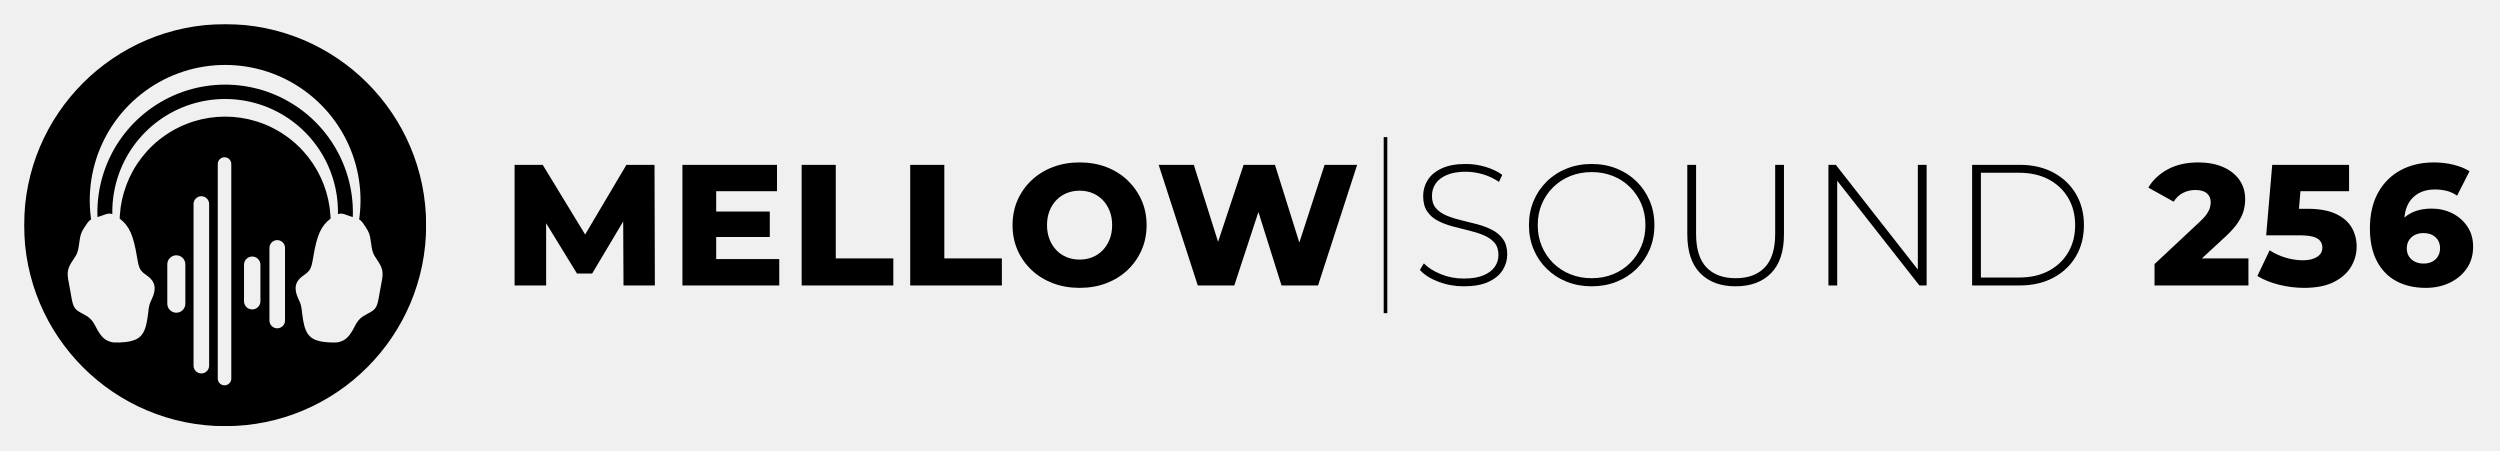
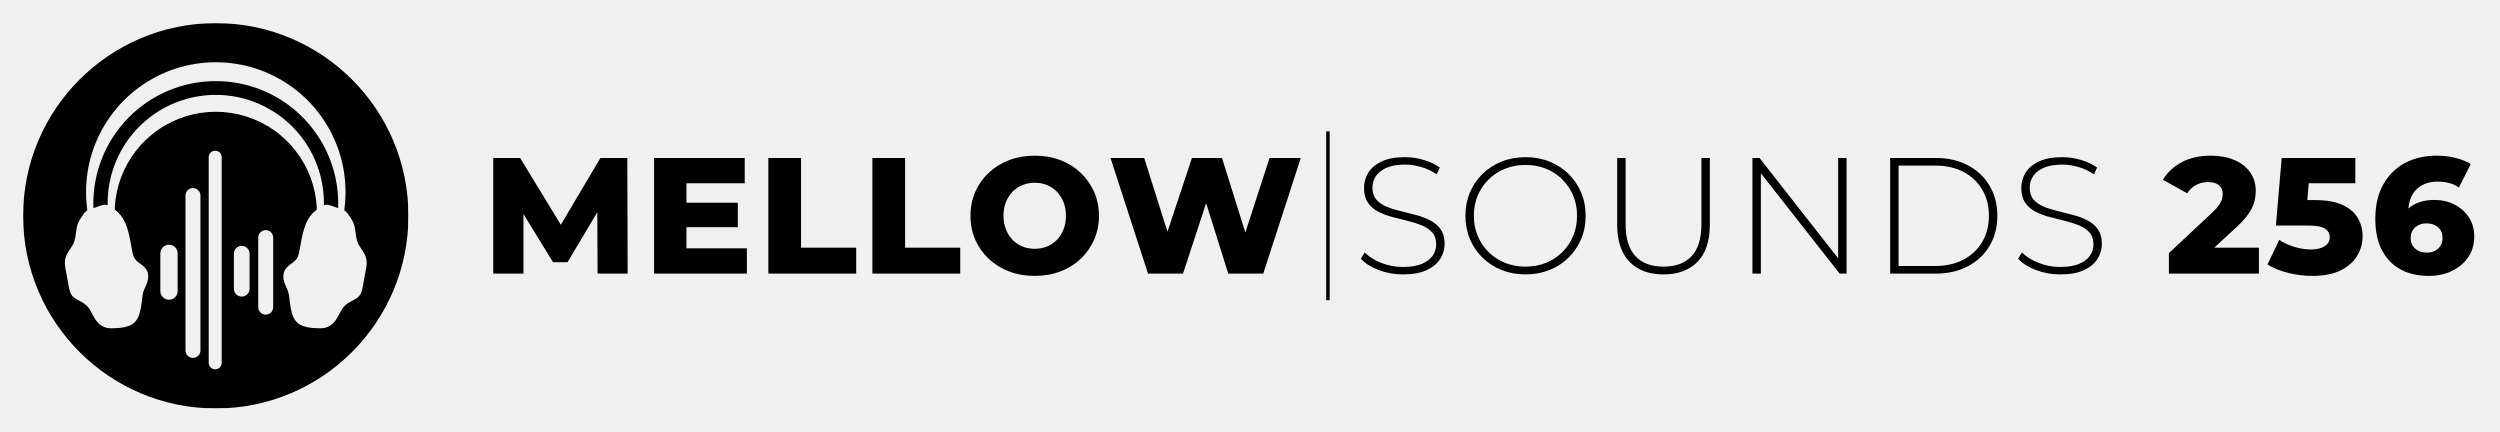
- <svg xmlns="http://www.w3.org/2000/svg" viewBox="-58.8 -123.3 6094.0 1097.6" width="6094" height="1097.6">
+ <svg xmlns="http://www.w3.org/2000/svg" viewBox="-58.8 -123.3 6358.2 1097.6" width="6358.2" height="1097.6">
  <g transform="translate(490 0)">
    <mask id="h" maskUnits="userSpaceOnUse" x="-490" y="-64.5" width="980" height="980">
      <rect x="-490" y="-64.5" width="980" height="980" fill="#fff" />
      <path fill="#000" fill-rule="nonzero" d="M-312.85 470A330.0 330.0 0 1 1 312.85 470L302.08 470A311.4 311.4 0 1 0 -302.08 470Z M-260.88 480A275.0 275.0 0 1 1 260.88 480L249.66 480A257.2 257.2 0 1 0 -249.66 480Z M-276.7 710.7C-294.3 706.1 -303.0 697.5 -316.4 671.3C-323.9 656.6 -330.9 649.8 -346.9 641.6C-368.1 630.7 -370.5 626.9 -376.0 593.9C-377.6 584.3 -379.9 571.9 -381.0 566.4C-386.5 540.1 -384.6 530.4 -369.4 508.5C-359.9 494.8 -358.4 490.0 -354.6 462.0C-352.8 449.0 -350.6 442.9 -343.4 431.5C-332.2 413.5 -328.4 410.4 -313.2 406.4C-307.9 404.9 -300.1 402.4 -296.0 400.7C-281.0 394.7 -274.5 396.2 -257.0 409.6C-233.4 427.7 -223.7 449.4 -214.5 505.0C-210.0 532.1 -207.4 536.8 -191.0 548.1C-170.6 562.0 -166.6 579.7 -178.2 604.5C-185.2 619.4 -185.5 620.5 -188.0 642.6C-193.3 688.0 -203.6 703.0 -233.8 709.1C-246.4 711.6 -269.6 712.5 -276.7 710.7Z M276.7 710.7C269.6 712.5 246.4 711.6 233.8 709.1C203.6 703.0 193.3 688.0 188.0 642.6C185.5 620.5 185.2 619.4 178.2 604.5C166.6 579.7 170.6 562.0 191.0 548.1C207.4 536.8 210.0 532.1 214.5 505.0C223.7 449.4 233.4 427.7 257.0 409.6C274.5 396.2 281.0 394.7 296.0 400.7C300.1 402.4 307.9 404.9 313.2 406.4C328.4 410.4 332.2 413.5 343.4 431.5C350.6 442.9 352.8 449.0 354.6 462.0C358.4 490.0 359.9 494.8 369.4 508.5C384.6 530.4 386.5 540.1 381.0 566.4C379.9 571.9 377.6 584.3 376.0 593.9C370.5 626.9 368.1 630.7 346.9 641.6C330.9 649.8 323.9 656.6 316.4 671.3C303.0 697.5 294.3 706.1 276.7 710.7Z M-141.00 521.0A22.0 22.0 0 0 1 -97.00 521.0V617.0A22.0 22.0 0 0 1 -141.00 617.0Z M-77.00 374.0A19.0 19.0 0 0 1 -39.00 374.0V768.0A19.0 19.0 0 0 1 -77.00 768.0Z M-18.00 276.5A16.5 16.5 0 0 1 15.00 276.5V799.5A16.5 16.5 0 0 1 -18.00 799.5Z M46.00 522.0A20.0 20.0 0 0 1 86.00 522.0V611.0A20.0 20.0 0 0 1 46.00 611.0Z M108.00 481.0A19.0 19.0 0 0 1 146.00 481.0V658.0A19.0 19.0 0 0 1 108.00 658.0Z" />
    </mask>
    <circle cx="0" cy="425.5" r="490" fill="#000000" mask="url(#h)" />
  </g>
  <path fill="#000000" transform="translate(1166.2 572.5)" d="M29.4 0.0V-294.0H97.86L219.66 -94.08H183.54L301.98 -294.0H370.44L371.28 0.0H294.84L294.0 -177.66H307.02L218.4 -28.98H181.44L90.3 -177.66H106.26V0.0ZM438.48 0.0V-294.0H669.06V-229.74H520.8V-64.26H674.52V0.0ZM514.92 -118.02V-180.18H651.42V-118.02ZM729.12 0.0V-294.0H812.28V-65.94H952.56V0.0ZM993.72 0.0V-294.0H1076.88V-65.94H1217.16V0.0ZM1406.58 5.88Q1371.3 5.88 1341.48 -5.46Q1311.66 -16.8 1289.61 -37.59Q1267.56 -58.38 1255.38 -86.1Q1243.2 -113.82 1243.2 -147.0Q1243.2 -180.18 1255.38 -207.9Q1267.56 -235.62 1289.61 -256.41Q1311.66 -277.2 1341.48 -288.54Q1371.3 -299.88 1406.58 -299.88Q1442.28 -299.88 1471.89 -288.54Q1501.5 -277.2 1523.34 -256.41Q1545.18 -235.62 1557.57 -207.9Q1569.96 -180.18 1569.96 -147.0Q1569.96 -113.82 1557.57 -85.89Q1545.18 -57.96 1523.34 -37.38Q1501.5 -16.8 1471.89 -5.46Q1442.28 5.88 1406.58 5.88ZM1406.58 -63.0Q1423.38 -63.0 1437.87 -68.88Q1452.36 -74.76 1463.07 -85.89Q1473.78 -97.02 1479.87 -112.56Q1485.96 -128.1 1485.96 -147.0Q1485.96 -166.32 1479.87 -181.65Q1473.78 -196.98 1463.07 -208.11Q1452.36 -219.24 1437.87 -225.12Q1423.38 -231.0 1406.58 -231.0Q1389.78 -231.0 1375.29 -225.12Q1360.8 -219.24 1350.09 -208.11Q1339.38 -196.98 1333.29 -181.65Q1327.2 -166.32 1327.2 -147.0Q1327.2 -128.1 1333.29 -112.56Q1339.38 -97.02 1350.09 -85.89Q1360.8 -74.76 1375.29 -68.88Q1389.78 -63.0 1406.58 -63.0ZM1694.7 0.0 1599.36 -294.0H1685.04L1765.26 -39.48H1722L1806.42 -294.0H1882.86L1962.66 -39.48H1921.08L2003.82 -294.0H2083.2L1987.86 0.0H1898.82L1830.78 -216.3H1854.72L1783.74 0.0Z" />
  <rect x="3314.1" y="210.9" width="8.8" height="429.2" fill="#000000" />
-   <path fill="#000000" transform="translate(3380.9 572.5)" d="M128.52 2.1Q95.76 2.1 66.57 -9.03Q37.38 -20.16 21.42 -37.8L31.08 -53.76Q46.2 -38.22 72.45 -27.51Q98.7 -16.8 128.1 -16.8Q157.5 -16.8 176.19 -24.57Q194.88 -32.34 203.91 -45.36Q212.94 -58.38 212.94 -74.34Q212.94 -93.24 202.86 -104.58Q192.78 -115.92 176.4 -122.64Q160.02 -129.36 140.7 -133.98Q121.38 -138.6 101.64 -143.85Q81.9 -149.1 65.52 -157.5Q49.14 -165.9 39.27 -180.39Q29.4 -194.88 29.4 -217.98Q29.4 -238.98 40.32 -256.62Q51.24 -274.26 74.34 -285.18Q97.44 -296.1 133.56 -296.1Q157.92 -296.1 181.65 -288.96Q205.38 -281.82 222.18 -269.64L214.2 -252.42Q195.72 -265.02 174.51 -271.11Q153.3 -277.2 133.56 -277.2Q105.42 -277.2 86.94 -269.22Q68.46 -261.24 59.64 -248.01Q50.82 -234.78 50.82 -218.4Q50.82 -199.5 60.69 -188.16Q70.56 -176.82 86.94 -170.1Q103.32 -163.38 123.06 -158.76Q142.8 -154.14 162.12 -148.89Q181.44 -143.64 197.82 -135.24Q214.2 -126.84 224.28 -112.56Q234.36 -98.28 234.36 -75.6Q234.36 -55.02 223.02 -37.17Q211.68 -19.32 188.37 -8.61Q165.06 2.1 128.52 2.1ZM440.16 2.1Q407.4 2.1 379.47 -9.03Q351.54 -20.16 330.75 -40.53Q309.96 -60.9 298.62 -87.99Q287.28 -115.08 287.28 -147.0Q287.28 -178.92 298.62 -206.01Q309.96 -233.1 330.75 -253.47Q351.54 -273.84 379.47 -284.97Q407.4 -296.1 440.16 -296.1Q472.92 -296.1 500.85 -284.97Q528.78 -273.84 549.36 -253.68Q569.94 -233.52 581.49 -206.43Q593.04 -179.34 593.04 -147.0Q593.04 -114.66 581.49 -87.57Q569.94 -60.48 549.36 -40.32Q528.78 -20.16 500.85 -9.03Q472.92 2.1 440.16 2.1ZM440.16 -17.64Q468.3 -17.64 492.24 -27.3Q516.18 -36.96 533.82 -54.6Q551.46 -72.24 561.33 -95.76Q571.2 -119.28 571.2 -147.0Q571.2 -175.14 561.33 -198.45Q551.46 -221.76 533.82 -239.4Q516.18 -257.04 492.24 -266.7Q468.3 -276.36 440.16 -276.36Q412.02 -276.36 388.08 -266.7Q364.14 -257.04 346.29 -239.4Q328.44 -221.76 318.57 -198.45Q308.7 -175.14 308.7 -147.0Q308.7 -119.28 318.57 -95.76Q328.44 -72.24 346.29 -54.6Q364.14 -36.96 388.08 -27.3Q412.02 -17.64 440.16 -17.64ZM790.86 2.1Q736.26 2.1 704.76 -29.82Q673.26 -61.74 673.26 -124.74V-294.0H694.68V-125.58Q694.68 -70.56 719.88 -44.1Q745.08 -17.64 791.28 -17.64Q837.06 -17.64 862.26 -44.1Q887.46 -70.56 887.46 -125.58V-294.0H908.88V-124.74Q908.88 -61.74 877.38 -29.82Q845.88 2.1 790.86 2.1ZM1017.24 0.0V-294.0H1035.3L1244.88 -26.46H1235.22V-294.0H1256.64V0.0H1239.0L1029.0 -267.54H1038.66V0.0ZM1367.52 0.0V-294.0H1483.86Q1530.48 -294.0 1565.76 -275.1Q1601.04 -256.2 1620.57 -223.02Q1640.1 -189.84 1640.1 -147.0Q1640.1 -104.16 1620.57 -70.98Q1601.04 -37.8 1565.76 -18.9Q1530.48 0.0 1483.86 0.0ZM1388.94 -19.32H1482.18Q1523.76 -19.32 1554.42 -35.7Q1585.08 -52.08 1601.88 -80.85Q1618.68 -109.62 1618.68 -147.0Q1618.68 -184.38 1601.88 -213.15Q1585.08 -241.92 1554.42 -258.3Q1523.76 -274.68 1482.18 -274.68H1388.94Z" />
-   <path fill="#000000" transform="translate(5180.5 572.5)" d="M12.6 0.0V-52.08L122.64 -154.98Q134.4 -165.9 140.07 -174.3Q145.74 -182.7 147.63 -189.63Q149.52 -196.56 149.52 -202.44Q149.52 -216.72 140.07 -224.7Q130.62 -232.68 111.72 -232.68Q95.76 -232.68 81.9 -225.54Q68.04 -218.4 59.22 -204.12L-2.52 -238.56Q13.86 -266.28 44.94 -283.08Q76.02 -299.88 119.28 -299.88Q153.3 -299.88 178.92 -288.96Q204.54 -278.04 219.03 -257.88Q233.52 -237.72 233.52 -210.42Q233.52 -196.14 229.74 -182.07Q225.96 -168.0 215.25 -152.25Q204.54 -136.5 183.54 -117.18L96.18 -36.54L82.32 -65.94H241.5V0.0ZM377.16 5.88Q346.92 5.88 316.26 -1.68Q285.6 -9.24 263.34 -23.1L293.16 -85.68Q311.22 -73.92 332.43 -67.62Q353.64 -61.32 374.64 -61.32Q395.64 -61.32 408.66 -69.51Q421.68 -77.7 421.68 -92.4Q421.68 -101.22 416.64 -108.15Q411.6 -115.08 399.42 -118.65Q387.24 -122.22 364.56 -122.22H284.76L299.46 -294.0H486.78V-229.74H328.86L371.28 -266.28L361.62 -150.36L319.2 -186.9H384.3Q427.98 -186.9 454.44 -174.51Q480.9 -162.12 493.08 -141.33Q505.26 -120.54 505.26 -94.5Q505.26 -68.46 491.61 -45.57Q477.96 -22.68 449.82 -8.4Q421.68 5.88 377.16 5.88ZM673.68 5.88Q632.52 5.88 602.07 -10.5Q571.62 -26.88 554.61 -59.22Q537.6 -91.56 537.6 -139.02Q537.6 -190.26 557.55 -226.17Q577.5 -262.08 612.57 -280.98Q647.64 -299.88 693.84 -299.88Q718.62 -299.88 741.51 -294.21Q764.4 -288.54 780.36 -278.46L750.12 -218.82Q737.52 -227.64 723.87 -230.79Q710.22 -233.94 695.94 -233.94Q661.92 -233.94 641.55 -213.36Q621.18 -192.78 621.18 -153.3Q621.18 -146.16 621.39 -138.39Q621.6 -130.62 622.86 -122.64L601.86 -139.86Q610.26 -155.4 622.23 -165.9Q634.2 -176.4 650.79 -181.86Q667.38 -187.32 687.96 -187.32Q715.68 -187.32 738.57 -175.77Q761.46 -164.22 775.32 -143.43Q789.18 -122.64 789.18 -94.5Q789.18 -63.84 773.64 -41.37Q758.1 -18.9 732.06 -6.51Q706.02 5.88 673.68 5.88ZM668.64 -53.34Q680.4 -53.34 689.43 -57.96Q698.46 -62.58 703.5 -70.98Q708.54 -79.38 708.54 -90.72Q708.54 -107.52 697.41 -117.6Q686.28 -127.68 668.22 -127.68Q656.04 -127.68 647.01 -123.06Q637.98 -118.44 632.73 -110.04Q627.48 -101.64 627.48 -90.3Q627.48 -79.38 632.52 -71.19Q637.56 -63.0 646.8 -58.17Q656.04 -53.34 668.64 -53.34Z" />
+   <path fill="#000000" transform="translate(3380.9 572.5)" d="M128.52 2.1Q95.76 2.1 66.57 -9.03Q37.38 -20.16 21.42 -37.8L31.08 -53.76Q46.2 -38.22 72.45 -27.51Q98.7 -16.8 128.1 -16.8Q157.5 -16.8 176.19 -24.57Q194.88 -32.34 203.91 -45.36Q212.94 -58.38 212.94 -74.34Q212.94 -93.24 202.86 -104.58Q192.78 -115.92 176.4 -122.64Q160.02 -129.36 140.7 -133.98Q121.38 -138.6 101.64 -143.85Q81.9 -149.1 65.52 -157.5Q49.14 -165.9 39.27 -180.39Q29.4 -194.88 29.4 -217.98Q29.4 -238.98 40.32 -256.62Q51.24 -274.26 74.34 -285.18Q97.44 -296.1 133.56 -296.1Q157.92 -296.1 181.65 -288.96Q205.38 -281.82 222.18 -269.64L214.2 -252.42Q195.72 -265.02 174.51 -271.11Q153.3 -277.2 133.56 -277.2Q105.42 -277.2 86.94 -269.22Q68.46 -261.24 59.64 -248.01Q50.82 -234.78 50.82 -218.4Q50.82 -199.5 60.69 -188.16Q70.56 -176.82 86.94 -170.1Q103.32 -163.38 123.06 -158.76Q142.8 -154.14 162.12 -148.89Q181.44 -143.64 197.82 -135.24Q214.2 -126.84 224.28 -112.56Q234.36 -98.28 234.36 -75.6Q234.36 -55.02 223.02 -37.17Q211.68 -19.32 188.37 -8.61Q165.06 2.1 128.52 2.1ZM440.16 2.1Q407.4 2.1 379.47 -9.03Q351.54 -20.16 330.75 -40.53Q309.96 -60.9 298.62 -87.99Q287.28 -115.08 287.28 -147.0Q287.28 -178.92 298.62 -206.01Q309.96 -233.1 330.75 -253.47Q351.54 -273.84 379.47 -284.97Q407.4 -296.1 440.16 -296.1Q472.92 -296.1 500.85 -284.97Q528.78 -273.84 549.36 -253.68Q569.94 -233.52 581.49 -206.43Q593.04 -179.34 593.04 -147.0Q593.04 -114.66 581.49 -87.57Q569.94 -60.48 549.36 -40.32Q528.78 -20.16 500.85 -9.03Q472.92 2.1 440.16 2.1ZM440.16 -17.64Q468.3 -17.64 492.24 -27.3Q516.18 -36.96 533.82 -54.6Q551.46 -72.24 561.33 -95.76Q571.2 -119.28 571.2 -147.0Q571.2 -175.14 561.33 -198.45Q551.46 -221.76 533.82 -239.4Q516.18 -257.04 492.24 -266.7Q468.3 -276.36 440.16 -276.36Q412.02 -276.36 388.08 -266.7Q364.14 -257.04 346.29 -239.4Q328.44 -221.76 318.57 -198.45Q308.7 -175.14 308.7 -147.0Q308.7 -119.28 318.57 -95.76Q328.44 -72.24 346.29 -54.6Q364.14 -36.96 388.08 -27.3Q412.02 -17.64 440.16 -17.64ZM790.86 2.1Q736.26 2.1 704.76 -29.82Q673.26 -61.74 673.26 -124.74V-294.0H694.68V-125.58Q694.68 -70.56 719.88 -44.1Q745.08 -17.64 791.28 -17.64Q837.06 -17.64 862.26 -44.1Q887.46 -70.56 887.46 -125.58V-294.0H908.88V-124.74Q908.88 -61.74 877.38 -29.82Q845.88 2.1 790.86 2.1ZM1017.24 0.0V-294.0H1035.3L1244.88 -26.46H1235.22V-294.0H1256.64V0.0H1239.0L1029.0 -267.54H1038.66V0.0ZM1367.52 0.0V-294.0H1483.86Q1530.48 -294.0 1565.76 -275.1Q1601.04 -256.2 1620.57 -223.02Q1640.1 -189.84 1640.1 -147.0Q1640.1 -104.16 1620.57 -70.98Q1601.04 -37.8 1565.76 -18.9Q1530.48 0.0 1483.86 0.0ZM1388.94 -19.32H1482.18Q1523.76 -19.32 1554.42 -35.7Q1585.08 -52.08 1601.88 -80.85Q1618.68 -109.62 1618.68 -147.0Q1618.68 -184.38 1601.88 -213.15Q1585.08 -241.92 1554.42 -258.3Q1523.76 -274.68 1482.18 -274.68H1388.94ZM1800.12 2.1Q1767.36 2.1 1738.17 -9.03Q1708.98 -20.16 1693.02 -37.8L1702.68 -53.76Q1717.8 -38.22 1744.05 -27.51Q1770.3 -16.8 1799.7 -16.8Q1829.1 -16.8 1847.79 -24.57Q1866.48 -32.34 1875.51 -45.36Q1884.54 -58.38 1884.54 -74.34Q1884.54 -93.24 1874.46 -104.58Q1864.38 -115.92 1848.0 -122.64Q1831.62 -129.36 1812.3 -133.98Q1792.98 -138.6 1773.24 -143.85Q1753.5 -149.1 1737.12 -157.5Q1720.74 -165.9 1710.87 -180.39Q1701.0 -194.88 1701.0 -217.98Q1701.0 -238.98 1711.92 -256.62Q1722.84 -274.26 1745.94 -285.18Q1769.04 -296.1 1805.16 -296.1Q1829.52 -296.1 1853.25 -288.96Q1876.98 -281.82 1893.78 -269.64L1885.8 -252.42Q1867.32 -265.02 1846.11 -271.11Q1824.9 -277.2 1805.16 -277.2Q1777.02 -277.2 1758.54 -269.22Q1740.06 -261.24 1731.24 -248.01Q1722.42 -234.78 1722.42 -218.4Q1722.42 -199.5 1732.29 -188.16Q1742.16 -176.82 1758.54 -170.1Q1774.92 -163.38 1794.66 -158.76Q1814.4 -154.14 1833.72 -148.89Q1853.04 -143.64 1869.42 -135.24Q1885.8 -126.84 1895.88 -112.56Q1905.96 -98.28 1905.96 -75.6Q1905.96 -55.02 1894.62 -37.17Q1883.28 -19.32 1859.97 -8.61Q1836.66 2.1 1800.12 2.1Z" />
+   <path fill="#000000" transform="translate(5444.7 572.5)" d="M12.6 0.0V-52.08L122.64 -154.98Q134.4 -165.9 140.07 -174.3Q145.74 -182.7 147.63 -189.63Q149.52 -196.56 149.52 -202.44Q149.52 -216.72 140.07 -224.7Q130.62 -232.68 111.72 -232.68Q95.76 -232.68 81.9 -225.54Q68.04 -218.4 59.22 -204.12L-2.52 -238.56Q13.86 -266.28 44.94 -283.08Q76.02 -299.88 119.28 -299.88Q153.3 -299.88 178.92 -288.96Q204.54 -278.04 219.03 -257.88Q233.52 -237.72 233.52 -210.42Q233.52 -196.14 229.74 -182.07Q225.96 -168.0 215.25 -152.25Q204.54 -136.5 183.54 -117.18L96.18 -36.54L82.32 -65.94H241.5V0.0ZM377.16 5.88Q346.92 5.88 316.26 -1.68Q285.6 -9.24 263.34 -23.1L293.16 -85.68Q311.22 -73.92 332.43 -67.62Q353.64 -61.32 374.64 -61.32Q395.64 -61.32 408.66 -69.51Q421.68 -77.7 421.68 -92.4Q421.68 -101.22 416.64 -108.15Q411.6 -115.08 399.42 -118.65Q387.24 -122.22 364.56 -122.22H284.76L299.46 -294.0H486.78V-229.74H328.86L371.28 -266.28L361.62 -150.36L319.2 -186.9H384.3Q427.98 -186.9 454.44 -174.51Q480.9 -162.12 493.08 -141.33Q505.26 -120.54 505.26 -94.5Q505.26 -68.46 491.61 -45.57Q477.96 -22.68 449.82 -8.4Q421.68 5.88 377.16 5.88ZM673.68 5.88Q632.52 5.88 602.07 -10.5Q571.62 -26.88 554.61 -59.22Q537.6 -91.56 537.6 -139.02Q537.6 -190.26 557.55 -226.17Q577.5 -262.08 612.57 -280.98Q647.64 -299.88 693.84 -299.88Q718.62 -299.88 741.51 -294.21Q764.4 -288.54 780.36 -278.46L750.12 -218.82Q737.52 -227.64 723.87 -230.79Q710.22 -233.94 695.94 -233.94Q661.92 -233.94 641.55 -213.36Q621.18 -192.78 621.18 -153.3Q621.18 -146.16 621.39 -138.39Q621.6 -130.62 622.86 -122.64L601.86 -139.86Q610.26 -155.4 622.23 -165.9Q634.2 -176.4 650.79 -181.86Q667.38 -187.32 687.96 -187.32Q715.68 -187.32 738.57 -175.77Q761.46 -164.22 775.32 -143.43Q789.18 -122.64 789.18 -94.5Q789.18 -63.84 773.64 -41.37Q758.1 -18.9 732.06 -6.51Q706.02 5.88 673.68 5.88ZM668.64 -53.34Q680.4 -53.34 689.43 -57.96Q698.46 -62.58 703.5 -70.98Q708.54 -79.38 708.54 -90.72Q708.54 -107.52 697.41 -117.6Q686.28 -127.68 668.22 -127.68Q656.04 -127.68 647.01 -123.06Q637.98 -118.44 632.73 -110.04Q627.48 -101.64 627.48 -90.3Q627.48 -79.38 632.52 -71.19Q637.56 -63.0 646.8 -58.17Q656.04 -53.34 668.64 -53.34Z" />
</svg>
